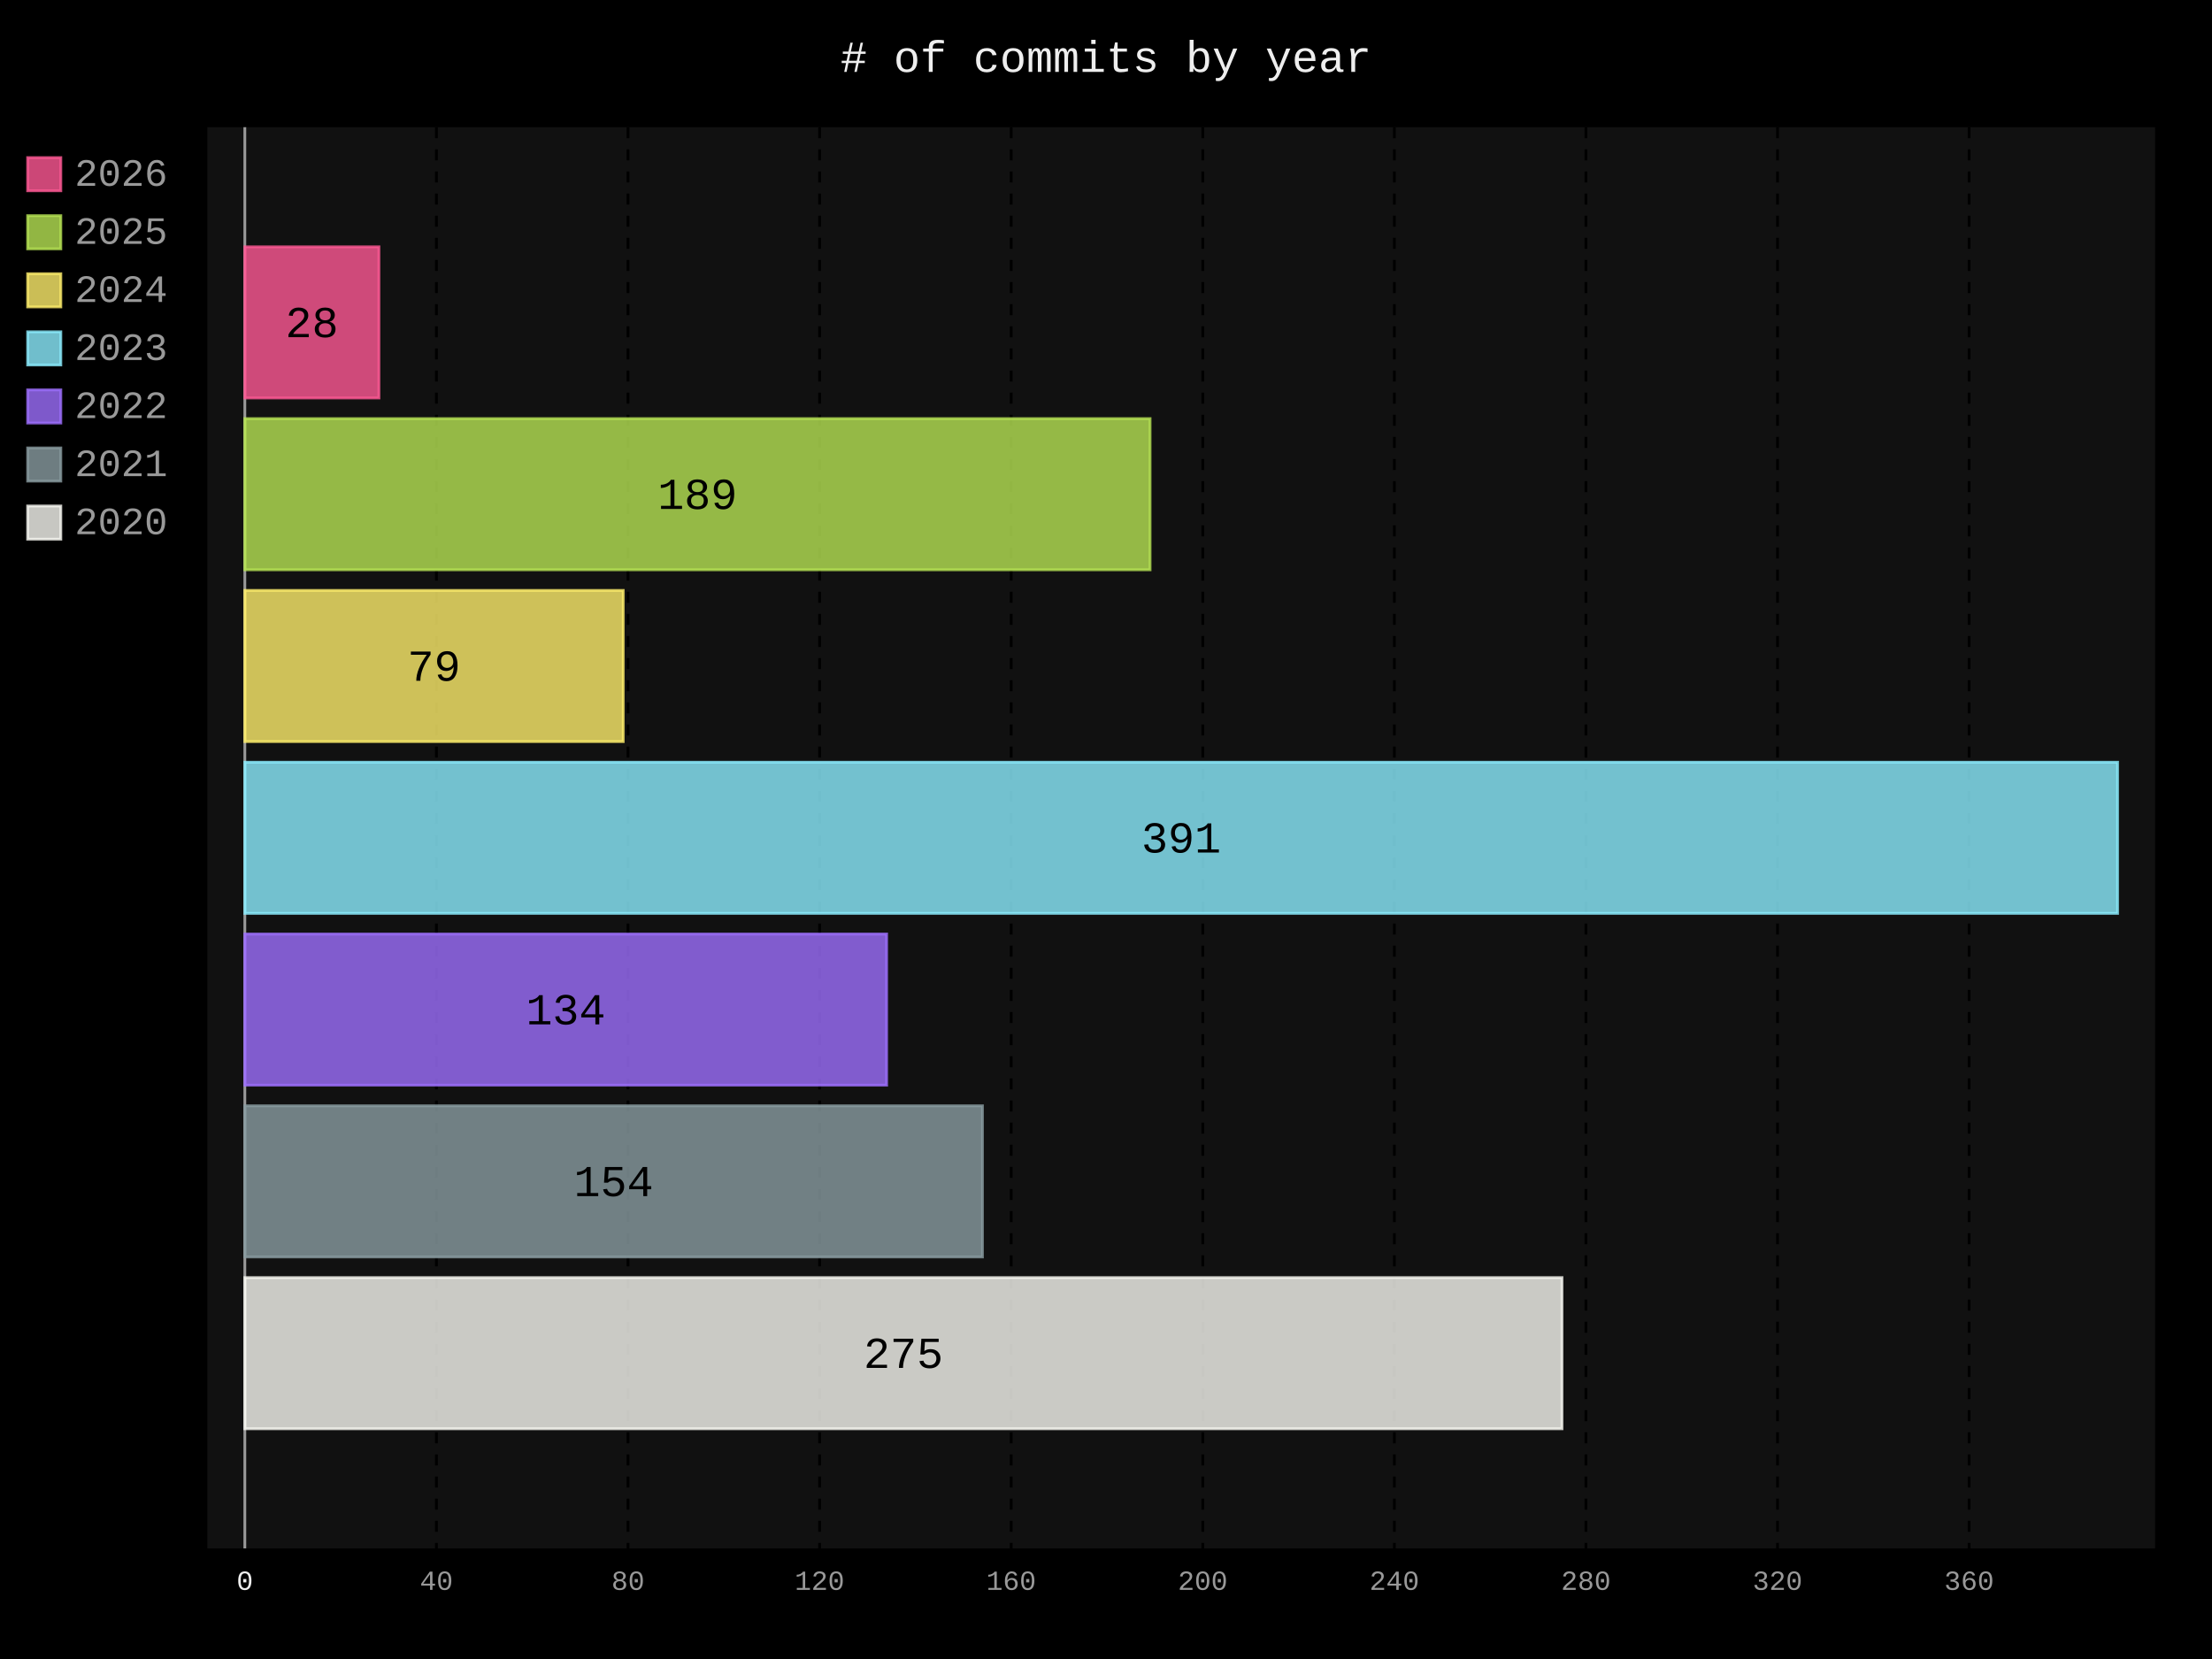
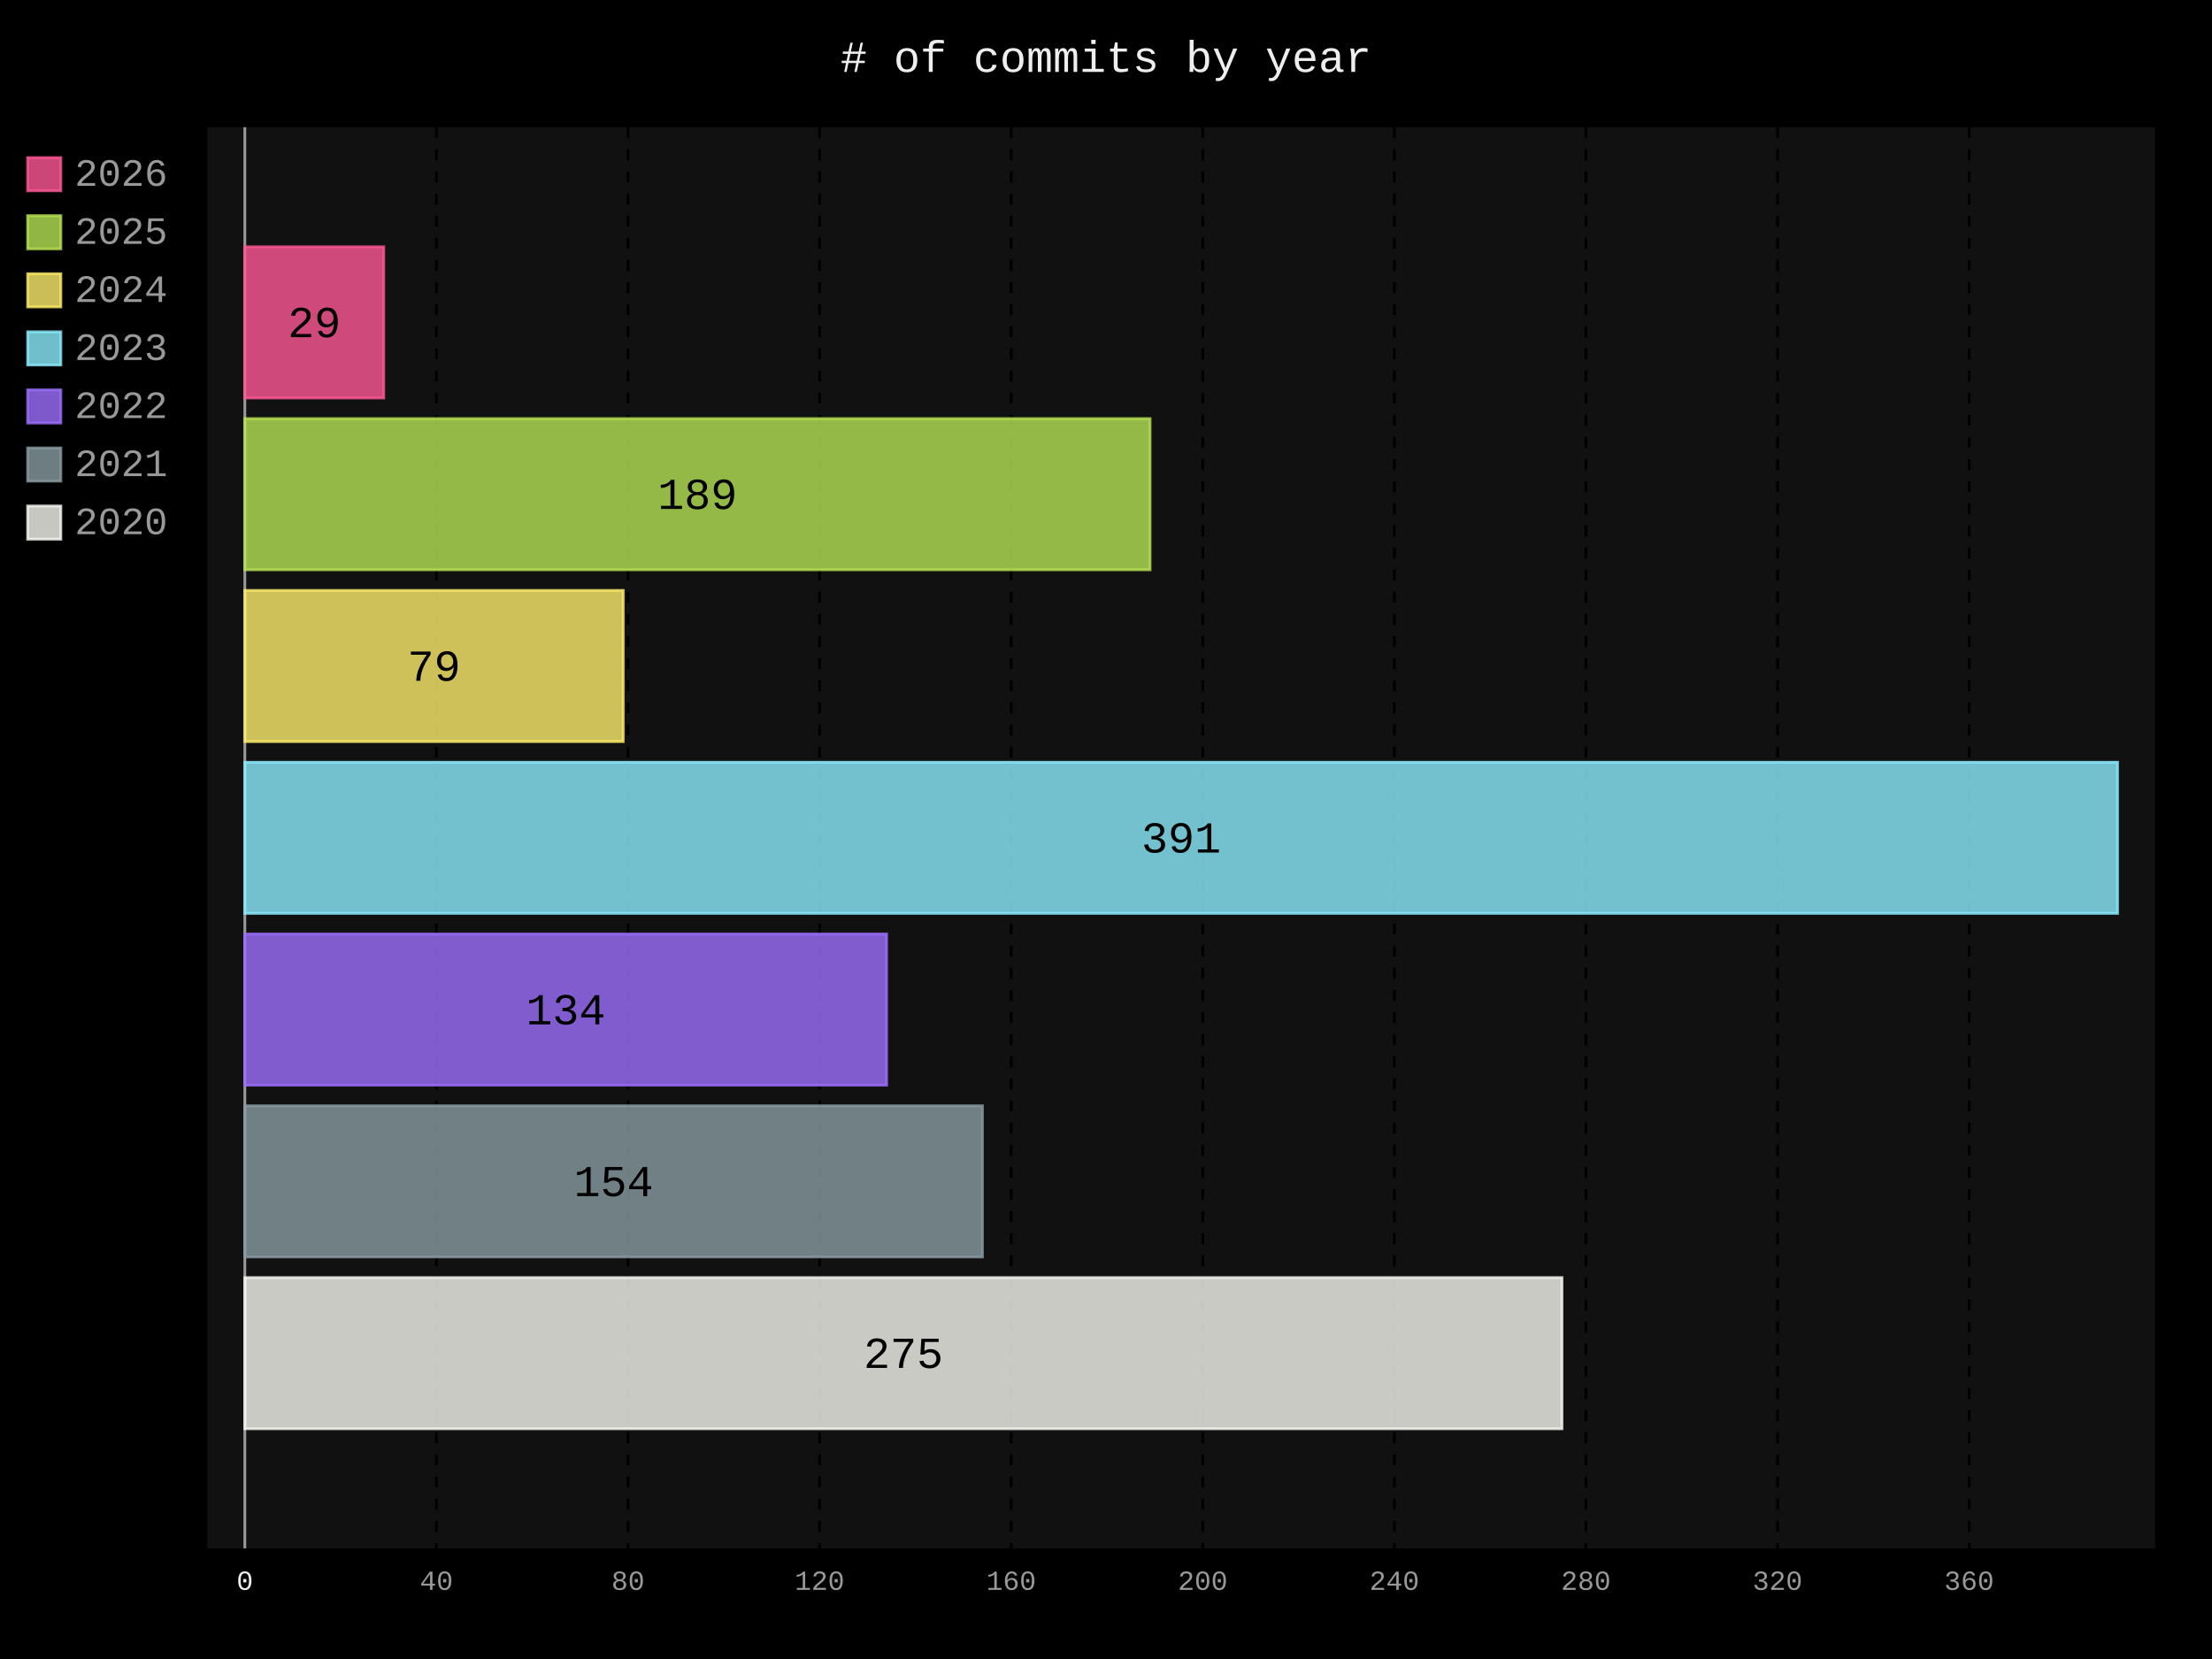
- <svg xmlns="http://www.w3.org/2000/svg" id="chart-4ba71ef9-d770-41bc-a4f9-247d31ef059a" class="pygal-chart" viewBox="0 0 800 600">
+ <svg xmlns="http://www.w3.org/2000/svg" id="chart-0313b10b-5235-4a90-a281-8468c817802d" class="pygal-chart" viewBox="0 0 800 600">
  <defs>
-     <style type="text/css">#chart-4ba71ef9-d770-41bc-a4f9-247d31ef059a{-webkit-user-select:none;-webkit-font-smoothing:antialiased;font-family:Consolas,"Liberation Mono",Menlo,Courier,monospace}#chart-4ba71ef9-d770-41bc-a4f9-247d31ef059a .title{font-family:Consolas,"Liberation Mono",Menlo,Courier,monospace;font-size:16px}#chart-4ba71ef9-d770-41bc-a4f9-247d31ef059a .legends .legend text{font-family:Consolas,"Liberation Mono",Menlo,Courier,monospace;font-size:14px}#chart-4ba71ef9-d770-41bc-a4f9-247d31ef059a .axis text{font-family:Consolas,"Liberation Mono",Menlo,Courier,monospace;font-size:10px}#chart-4ba71ef9-d770-41bc-a4f9-247d31ef059a .axis text.major{font-family:Consolas,"Liberation Mono",Menlo,Courier,monospace;font-size:10px}#chart-4ba71ef9-d770-41bc-a4f9-247d31ef059a .text-overlay text.value{font-family:Consolas,"Liberation Mono",Menlo,Courier,monospace;font-size:16px}#chart-4ba71ef9-d770-41bc-a4f9-247d31ef059a .text-overlay text.label{font-family:Consolas,"Liberation Mono",Menlo,Courier,monospace;font-size:10px}#chart-4ba71ef9-d770-41bc-a4f9-247d31ef059a .tooltip{font-family:Consolas,"Liberation Mono",Menlo,Courier,monospace;font-size:14px}#chart-4ba71ef9-d770-41bc-a4f9-247d31ef059a text.no_data{font-family:Consolas,"Liberation Mono",Menlo,Courier,monospace;font-size:64px}
- #chart-4ba71ef9-d770-41bc-a4f9-247d31ef059a{background-color:black}#chart-4ba71ef9-d770-41bc-a4f9-247d31ef059a path,#chart-4ba71ef9-d770-41bc-a4f9-247d31ef059a line,#chart-4ba71ef9-d770-41bc-a4f9-247d31ef059a rect,#chart-4ba71ef9-d770-41bc-a4f9-247d31ef059a circle{-webkit-transition:250ms;-moz-transition:250ms;transition:250ms}#chart-4ba71ef9-d770-41bc-a4f9-247d31ef059a .graph &gt; .background{fill:black}#chart-4ba71ef9-d770-41bc-a4f9-247d31ef059a .plot &gt; .background{fill:#111}#chart-4ba71ef9-d770-41bc-a4f9-247d31ef059a .graph{fill:#999}#chart-4ba71ef9-d770-41bc-a4f9-247d31ef059a text.no_data{fill:#eee}#chart-4ba71ef9-d770-41bc-a4f9-247d31ef059a .title{fill:#eee}#chart-4ba71ef9-d770-41bc-a4f9-247d31ef059a .legends .legend text{fill:#999}#chart-4ba71ef9-d770-41bc-a4f9-247d31ef059a .legends .legend:hover text{fill:#eee}#chart-4ba71ef9-d770-41bc-a4f9-247d31ef059a .axis .line{stroke:#eee}#chart-4ba71ef9-d770-41bc-a4f9-247d31ef059a .axis .guide.line{stroke:#555}#chart-4ba71ef9-d770-41bc-a4f9-247d31ef059a .axis .major.line{stroke:#999}#chart-4ba71ef9-d770-41bc-a4f9-247d31ef059a .axis text.major{fill:#eee}#chart-4ba71ef9-d770-41bc-a4f9-247d31ef059a .axis.y .guides:hover .guide.line,#chart-4ba71ef9-d770-41bc-a4f9-247d31ef059a .line-graph .axis.x .guides:hover .guide.line,#chart-4ba71ef9-d770-41bc-a4f9-247d31ef059a .stackedline-graph .axis.x .guides:hover .guide.line,#chart-4ba71ef9-d770-41bc-a4f9-247d31ef059a .xy-graph .axis.x .guides:hover .guide.line{stroke:#eee}#chart-4ba71ef9-d770-41bc-a4f9-247d31ef059a .axis .guides:hover text{fill:#eee}#chart-4ba71ef9-d770-41bc-a4f9-247d31ef059a .reactive{fill-opacity:.8;stroke-opacity:.8;stroke-width:1}#chart-4ba71ef9-d770-41bc-a4f9-247d31ef059a .ci{stroke:#999}#chart-4ba71ef9-d770-41bc-a4f9-247d31ef059a .reactive.active,#chart-4ba71ef9-d770-41bc-a4f9-247d31ef059a .active .reactive{fill-opacity:.4;stroke-opacity:.9;stroke-width:4}#chart-4ba71ef9-d770-41bc-a4f9-247d31ef059a .ci .reactive.active{stroke-width:1.5}#chart-4ba71ef9-d770-41bc-a4f9-247d31ef059a .series text{fill:#eee}#chart-4ba71ef9-d770-41bc-a4f9-247d31ef059a .tooltip rect{fill:#111;stroke:#eee;-webkit-transition:opacity 250ms;-moz-transition:opacity 250ms;transition:opacity 250ms}#chart-4ba71ef9-d770-41bc-a4f9-247d31ef059a .tooltip .label{fill:#999}#chart-4ba71ef9-d770-41bc-a4f9-247d31ef059a .tooltip .label{fill:#999}#chart-4ba71ef9-d770-41bc-a4f9-247d31ef059a .tooltip .legend{font-size:.8em;fill:#555}#chart-4ba71ef9-d770-41bc-a4f9-247d31ef059a .tooltip .x_label{font-size:.6em;fill:#eee}#chart-4ba71ef9-d770-41bc-a4f9-247d31ef059a .tooltip .xlink{font-size:.5em;text-decoration:underline}#chart-4ba71ef9-d770-41bc-a4f9-247d31ef059a .tooltip .value{font-size:1.5em}#chart-4ba71ef9-d770-41bc-a4f9-247d31ef059a .bound{font-size:.5em}#chart-4ba71ef9-d770-41bc-a4f9-247d31ef059a .max-value{font-size:.75em;fill:#555}#chart-4ba71ef9-d770-41bc-a4f9-247d31ef059a .map-element{fill:#111;stroke:#555 !important}#chart-4ba71ef9-d770-41bc-a4f9-247d31ef059a .map-element .reactive{fill-opacity:inherit;stroke-opacity:inherit}#chart-4ba71ef9-d770-41bc-a4f9-247d31ef059a .color-0,#chart-4ba71ef9-d770-41bc-a4f9-247d31ef059a .color-0 a:visited{stroke:#ff5995;fill:#ff5995}#chart-4ba71ef9-d770-41bc-a4f9-247d31ef059a .color-1,#chart-4ba71ef9-d770-41bc-a4f9-247d31ef059a .color-1 a:visited{stroke:#b6e354;fill:#b6e354}#chart-4ba71ef9-d770-41bc-a4f9-247d31ef059a .color-2,#chart-4ba71ef9-d770-41bc-a4f9-247d31ef059a .color-2 a:visited{stroke:#feed6c;fill:#feed6c}#chart-4ba71ef9-d770-41bc-a4f9-247d31ef059a .color-3,#chart-4ba71ef9-d770-41bc-a4f9-247d31ef059a .color-3 a:visited{stroke:#8cedff;fill:#8cedff}#chart-4ba71ef9-d770-41bc-a4f9-247d31ef059a .color-4,#chart-4ba71ef9-d770-41bc-a4f9-247d31ef059a .color-4 a:visited{stroke:#9e6ffe;fill:#9e6ffe}#chart-4ba71ef9-d770-41bc-a4f9-247d31ef059a .color-5,#chart-4ba71ef9-d770-41bc-a4f9-247d31ef059a .color-5 a:visited{stroke:#899ca1;fill:#899ca1}#chart-4ba71ef9-d770-41bc-a4f9-247d31ef059a .color-6,#chart-4ba71ef9-d770-41bc-a4f9-247d31ef059a .color-6 a:visited{stroke:#f8f8f2;fill:#f8f8f2}#chart-4ba71ef9-d770-41bc-a4f9-247d31ef059a .text-overlay .color-0 text{fill:black}#chart-4ba71ef9-d770-41bc-a4f9-247d31ef059a .text-overlay .color-1 text{fill:black}#chart-4ba71ef9-d770-41bc-a4f9-247d31ef059a .text-overlay .color-2 text{fill:black}#chart-4ba71ef9-d770-41bc-a4f9-247d31ef059a .text-overlay .color-3 text{fill:black}#chart-4ba71ef9-d770-41bc-a4f9-247d31ef059a .text-overlay .color-4 text{fill:black}#chart-4ba71ef9-d770-41bc-a4f9-247d31ef059a .text-overlay .color-5 text{fill:black}#chart-4ba71ef9-d770-41bc-a4f9-247d31ef059a .text-overlay .color-6 text{fill:black}
- #chart-4ba71ef9-d770-41bc-a4f9-247d31ef059a text.no_data{text-anchor:middle}#chart-4ba71ef9-d770-41bc-a4f9-247d31ef059a .guide.line{fill:none}#chart-4ba71ef9-d770-41bc-a4f9-247d31ef059a .centered{text-anchor:middle}#chart-4ba71ef9-d770-41bc-a4f9-247d31ef059a .title{text-anchor:middle}#chart-4ba71ef9-d770-41bc-a4f9-247d31ef059a .legends .legend text{fill-opacity:1}#chart-4ba71ef9-d770-41bc-a4f9-247d31ef059a .axis.x text{text-anchor:middle}#chart-4ba71ef9-d770-41bc-a4f9-247d31ef059a .axis.x:not(.web) text[transform]{text-anchor:start}#chart-4ba71ef9-d770-41bc-a4f9-247d31ef059a .axis.x:not(.web) text[transform].backwards{text-anchor:end}#chart-4ba71ef9-d770-41bc-a4f9-247d31ef059a .axis.y text{text-anchor:end}#chart-4ba71ef9-d770-41bc-a4f9-247d31ef059a .axis.y text[transform].backwards{text-anchor:start}#chart-4ba71ef9-d770-41bc-a4f9-247d31ef059a .axis.y2 text{text-anchor:start}#chart-4ba71ef9-d770-41bc-a4f9-247d31ef059a .axis.y2 text[transform].backwards{text-anchor:end}#chart-4ba71ef9-d770-41bc-a4f9-247d31ef059a .axis .guide.line{stroke-dasharray:4,4;stroke:black}#chart-4ba71ef9-d770-41bc-a4f9-247d31ef059a .axis .major.guide.line{stroke-dasharray:6,6;stroke:black}#chart-4ba71ef9-d770-41bc-a4f9-247d31ef059a .horizontal .axis.y .guide.line,#chart-4ba71ef9-d770-41bc-a4f9-247d31ef059a .horizontal .axis.y2 .guide.line,#chart-4ba71ef9-d770-41bc-a4f9-247d31ef059a .vertical .axis.x .guide.line{opacity:0}#chart-4ba71ef9-d770-41bc-a4f9-247d31ef059a .horizontal .axis.always_show .guide.line,#chart-4ba71ef9-d770-41bc-a4f9-247d31ef059a .vertical .axis.always_show .guide.line{opacity:1 !important}#chart-4ba71ef9-d770-41bc-a4f9-247d31ef059a .axis.y .guides:hover .guide.line,#chart-4ba71ef9-d770-41bc-a4f9-247d31ef059a .axis.y2 .guides:hover .guide.line,#chart-4ba71ef9-d770-41bc-a4f9-247d31ef059a .axis.x .guides:hover .guide.line{opacity:1}#chart-4ba71ef9-d770-41bc-a4f9-247d31ef059a .axis .guides:hover text{opacity:1}#chart-4ba71ef9-d770-41bc-a4f9-247d31ef059a .nofill{fill:none}#chart-4ba71ef9-d770-41bc-a4f9-247d31ef059a .subtle-fill{fill-opacity:.2}#chart-4ba71ef9-d770-41bc-a4f9-247d31ef059a .dot{stroke-width:1px;fill-opacity:1;stroke-opacity:1}#chart-4ba71ef9-d770-41bc-a4f9-247d31ef059a .dot.active{stroke-width:5px}#chart-4ba71ef9-d770-41bc-a4f9-247d31ef059a .dot.negative{fill:transparent}#chart-4ba71ef9-d770-41bc-a4f9-247d31ef059a text,#chart-4ba71ef9-d770-41bc-a4f9-247d31ef059a tspan{stroke:none !important}#chart-4ba71ef9-d770-41bc-a4f9-247d31ef059a .series text.active{opacity:1}#chart-4ba71ef9-d770-41bc-a4f9-247d31ef059a .tooltip rect{fill-opacity:.95;stroke-width:.5}#chart-4ba71ef9-d770-41bc-a4f9-247d31ef059a .tooltip text{fill-opacity:1}#chart-4ba71ef9-d770-41bc-a4f9-247d31ef059a .showable{visibility:hidden}#chart-4ba71ef9-d770-41bc-a4f9-247d31ef059a .showable.shown{visibility:visible}#chart-4ba71ef9-d770-41bc-a4f9-247d31ef059a .gauge-background{fill:rgba(229,229,229,1);stroke:none}#chart-4ba71ef9-d770-41bc-a4f9-247d31ef059a .bg-lines{stroke:black;stroke-width:2px}</style>
+     <style type="text/css">#chart-0313b10b-5235-4a90-a281-8468c817802d{-webkit-user-select:none;-webkit-font-smoothing:antialiased;font-family:Consolas,"Liberation Mono",Menlo,Courier,monospace}#chart-0313b10b-5235-4a90-a281-8468c817802d .title{font-family:Consolas,"Liberation Mono",Menlo,Courier,monospace;font-size:16px}#chart-0313b10b-5235-4a90-a281-8468c817802d .legends .legend text{font-family:Consolas,"Liberation Mono",Menlo,Courier,monospace;font-size:14px}#chart-0313b10b-5235-4a90-a281-8468c817802d .axis text{font-family:Consolas,"Liberation Mono",Menlo,Courier,monospace;font-size:10px}#chart-0313b10b-5235-4a90-a281-8468c817802d .axis text.major{font-family:Consolas,"Liberation Mono",Menlo,Courier,monospace;font-size:10px}#chart-0313b10b-5235-4a90-a281-8468c817802d .text-overlay text.value{font-family:Consolas,"Liberation Mono",Menlo,Courier,monospace;font-size:16px}#chart-0313b10b-5235-4a90-a281-8468c817802d .text-overlay text.label{font-family:Consolas,"Liberation Mono",Menlo,Courier,monospace;font-size:10px}#chart-0313b10b-5235-4a90-a281-8468c817802d .tooltip{font-family:Consolas,"Liberation Mono",Menlo,Courier,monospace;font-size:14px}#chart-0313b10b-5235-4a90-a281-8468c817802d text.no_data{font-family:Consolas,"Liberation Mono",Menlo,Courier,monospace;font-size:64px}
+ #chart-0313b10b-5235-4a90-a281-8468c817802d{background-color:black}#chart-0313b10b-5235-4a90-a281-8468c817802d path,#chart-0313b10b-5235-4a90-a281-8468c817802d line,#chart-0313b10b-5235-4a90-a281-8468c817802d rect,#chart-0313b10b-5235-4a90-a281-8468c817802d circle{-webkit-transition:250ms;-moz-transition:250ms;transition:250ms}#chart-0313b10b-5235-4a90-a281-8468c817802d .graph &gt; .background{fill:black}#chart-0313b10b-5235-4a90-a281-8468c817802d .plot &gt; .background{fill:#111}#chart-0313b10b-5235-4a90-a281-8468c817802d .graph{fill:#999}#chart-0313b10b-5235-4a90-a281-8468c817802d text.no_data{fill:#eee}#chart-0313b10b-5235-4a90-a281-8468c817802d .title{fill:#eee}#chart-0313b10b-5235-4a90-a281-8468c817802d .legends .legend text{fill:#999}#chart-0313b10b-5235-4a90-a281-8468c817802d .legends .legend:hover text{fill:#eee}#chart-0313b10b-5235-4a90-a281-8468c817802d .axis .line{stroke:#eee}#chart-0313b10b-5235-4a90-a281-8468c817802d .axis .guide.line{stroke:#555}#chart-0313b10b-5235-4a90-a281-8468c817802d .axis .major.line{stroke:#999}#chart-0313b10b-5235-4a90-a281-8468c817802d .axis text.major{fill:#eee}#chart-0313b10b-5235-4a90-a281-8468c817802d .axis.y .guides:hover .guide.line,#chart-0313b10b-5235-4a90-a281-8468c817802d .line-graph .axis.x .guides:hover .guide.line,#chart-0313b10b-5235-4a90-a281-8468c817802d .stackedline-graph .axis.x .guides:hover .guide.line,#chart-0313b10b-5235-4a90-a281-8468c817802d .xy-graph .axis.x .guides:hover .guide.line{stroke:#eee}#chart-0313b10b-5235-4a90-a281-8468c817802d .axis .guides:hover text{fill:#eee}#chart-0313b10b-5235-4a90-a281-8468c817802d .reactive{fill-opacity:.8;stroke-opacity:.8;stroke-width:1}#chart-0313b10b-5235-4a90-a281-8468c817802d .ci{stroke:#999}#chart-0313b10b-5235-4a90-a281-8468c817802d .reactive.active,#chart-0313b10b-5235-4a90-a281-8468c817802d .active .reactive{fill-opacity:.4;stroke-opacity:.9;stroke-width:4}#chart-0313b10b-5235-4a90-a281-8468c817802d .ci .reactive.active{stroke-width:1.5}#chart-0313b10b-5235-4a90-a281-8468c817802d .series text{fill:#eee}#chart-0313b10b-5235-4a90-a281-8468c817802d .tooltip rect{fill:#111;stroke:#eee;-webkit-transition:opacity 250ms;-moz-transition:opacity 250ms;transition:opacity 250ms}#chart-0313b10b-5235-4a90-a281-8468c817802d .tooltip .label{fill:#999}#chart-0313b10b-5235-4a90-a281-8468c817802d .tooltip .label{fill:#999}#chart-0313b10b-5235-4a90-a281-8468c817802d .tooltip .legend{font-size:.8em;fill:#555}#chart-0313b10b-5235-4a90-a281-8468c817802d .tooltip .x_label{font-size:.6em;fill:#eee}#chart-0313b10b-5235-4a90-a281-8468c817802d .tooltip .xlink{font-size:.5em;text-decoration:underline}#chart-0313b10b-5235-4a90-a281-8468c817802d .tooltip .value{font-size:1.5em}#chart-0313b10b-5235-4a90-a281-8468c817802d .bound{font-size:.5em}#chart-0313b10b-5235-4a90-a281-8468c817802d .max-value{font-size:.75em;fill:#555}#chart-0313b10b-5235-4a90-a281-8468c817802d .map-element{fill:#111;stroke:#555 !important}#chart-0313b10b-5235-4a90-a281-8468c817802d .map-element .reactive{fill-opacity:inherit;stroke-opacity:inherit}#chart-0313b10b-5235-4a90-a281-8468c817802d .color-0,#chart-0313b10b-5235-4a90-a281-8468c817802d .color-0 a:visited{stroke:#ff5995;fill:#ff5995}#chart-0313b10b-5235-4a90-a281-8468c817802d .color-1,#chart-0313b10b-5235-4a90-a281-8468c817802d .color-1 a:visited{stroke:#b6e354;fill:#b6e354}#chart-0313b10b-5235-4a90-a281-8468c817802d .color-2,#chart-0313b10b-5235-4a90-a281-8468c817802d .color-2 a:visited{stroke:#feed6c;fill:#feed6c}#chart-0313b10b-5235-4a90-a281-8468c817802d .color-3,#chart-0313b10b-5235-4a90-a281-8468c817802d .color-3 a:visited{stroke:#8cedff;fill:#8cedff}#chart-0313b10b-5235-4a90-a281-8468c817802d .color-4,#chart-0313b10b-5235-4a90-a281-8468c817802d .color-4 a:visited{stroke:#9e6ffe;fill:#9e6ffe}#chart-0313b10b-5235-4a90-a281-8468c817802d .color-5,#chart-0313b10b-5235-4a90-a281-8468c817802d .color-5 a:visited{stroke:#899ca1;fill:#899ca1}#chart-0313b10b-5235-4a90-a281-8468c817802d .color-6,#chart-0313b10b-5235-4a90-a281-8468c817802d .color-6 a:visited{stroke:#f8f8f2;fill:#f8f8f2}#chart-0313b10b-5235-4a90-a281-8468c817802d .text-overlay .color-0 text{fill:black}#chart-0313b10b-5235-4a90-a281-8468c817802d .text-overlay .color-1 text{fill:black}#chart-0313b10b-5235-4a90-a281-8468c817802d .text-overlay .color-2 text{fill:black}#chart-0313b10b-5235-4a90-a281-8468c817802d .text-overlay .color-3 text{fill:black}#chart-0313b10b-5235-4a90-a281-8468c817802d .text-overlay .color-4 text{fill:black}#chart-0313b10b-5235-4a90-a281-8468c817802d .text-overlay .color-5 text{fill:black}#chart-0313b10b-5235-4a90-a281-8468c817802d .text-overlay .color-6 text{fill:black}
+ #chart-0313b10b-5235-4a90-a281-8468c817802d text.no_data{text-anchor:middle}#chart-0313b10b-5235-4a90-a281-8468c817802d .guide.line{fill:none}#chart-0313b10b-5235-4a90-a281-8468c817802d .centered{text-anchor:middle}#chart-0313b10b-5235-4a90-a281-8468c817802d .title{text-anchor:middle}#chart-0313b10b-5235-4a90-a281-8468c817802d .legends .legend text{fill-opacity:1}#chart-0313b10b-5235-4a90-a281-8468c817802d .axis.x text{text-anchor:middle}#chart-0313b10b-5235-4a90-a281-8468c817802d .axis.x:not(.web) text[transform]{text-anchor:start}#chart-0313b10b-5235-4a90-a281-8468c817802d .axis.x:not(.web) text[transform].backwards{text-anchor:end}#chart-0313b10b-5235-4a90-a281-8468c817802d .axis.y text{text-anchor:end}#chart-0313b10b-5235-4a90-a281-8468c817802d .axis.y text[transform].backwards{text-anchor:start}#chart-0313b10b-5235-4a90-a281-8468c817802d .axis.y2 text{text-anchor:start}#chart-0313b10b-5235-4a90-a281-8468c817802d .axis.y2 text[transform].backwards{text-anchor:end}#chart-0313b10b-5235-4a90-a281-8468c817802d .axis .guide.line{stroke-dasharray:4,4;stroke:black}#chart-0313b10b-5235-4a90-a281-8468c817802d .axis .major.guide.line{stroke-dasharray:6,6;stroke:black}#chart-0313b10b-5235-4a90-a281-8468c817802d .horizontal .axis.y .guide.line,#chart-0313b10b-5235-4a90-a281-8468c817802d .horizontal .axis.y2 .guide.line,#chart-0313b10b-5235-4a90-a281-8468c817802d .vertical .axis.x .guide.line{opacity:0}#chart-0313b10b-5235-4a90-a281-8468c817802d .horizontal .axis.always_show .guide.line,#chart-0313b10b-5235-4a90-a281-8468c817802d .vertical .axis.always_show .guide.line{opacity:1 !important}#chart-0313b10b-5235-4a90-a281-8468c817802d .axis.y .guides:hover .guide.line,#chart-0313b10b-5235-4a90-a281-8468c817802d .axis.y2 .guides:hover .guide.line,#chart-0313b10b-5235-4a90-a281-8468c817802d .axis.x .guides:hover .guide.line{opacity:1}#chart-0313b10b-5235-4a90-a281-8468c817802d .axis .guides:hover text{opacity:1}#chart-0313b10b-5235-4a90-a281-8468c817802d .nofill{fill:none}#chart-0313b10b-5235-4a90-a281-8468c817802d .subtle-fill{fill-opacity:.2}#chart-0313b10b-5235-4a90-a281-8468c817802d .dot{stroke-width:1px;fill-opacity:1;stroke-opacity:1}#chart-0313b10b-5235-4a90-a281-8468c817802d .dot.active{stroke-width:5px}#chart-0313b10b-5235-4a90-a281-8468c817802d .dot.negative{fill:transparent}#chart-0313b10b-5235-4a90-a281-8468c817802d text,#chart-0313b10b-5235-4a90-a281-8468c817802d tspan{stroke:none !important}#chart-0313b10b-5235-4a90-a281-8468c817802d .series text.active{opacity:1}#chart-0313b10b-5235-4a90-a281-8468c817802d .tooltip rect{fill-opacity:.95;stroke-width:.5}#chart-0313b10b-5235-4a90-a281-8468c817802d .tooltip text{fill-opacity:1}#chart-0313b10b-5235-4a90-a281-8468c817802d .showable{visibility:hidden}#chart-0313b10b-5235-4a90-a281-8468c817802d .showable.shown{visibility:visible}#chart-0313b10b-5235-4a90-a281-8468c817802d .gauge-background{fill:rgba(229,229,229,1);stroke:none}#chart-0313b10b-5235-4a90-a281-8468c817802d .bg-lines{stroke:black;stroke-width:2px}</style>
  </defs>
  <g class="graph horizontalbar-graph horizontal">
    <rect x="0" y="0" width="800" height="600" class="background" />
    <g transform="translate(75, 46)" class="plot">
      <rect x="0" y="0" width="704.4" height="514" class="background" />
      <g class="axis x always_show">
        <g class="guides">
          <path d="M13.546 0 v514" class="axis major line" />
          <text x="13.546" y="529.0" class="major">0</text>
        </g>
        <g class="guides">
          <path d="M82.836 0 v514" class="guide line" />
          <text x="82.836" y="529.0" class="">40</text>
        </g>
        <g class="guides">
          <path d="M152.126 0 v514" class="guide line" />
          <text x="152.126" y="529.0" class="">80</text>
        </g>
        <g class="guides">
          <path d="M221.416 0 v514" class="guide line" />
          <text x="221.416" y="529.0" class="">120</text>
        </g>
        <g class="guides">
          <path d="M290.705 0 v514" class="guide line" />
          <text x="290.705" y="529.0" class="">160</text>
        </g>
        <g class="guides">
          <path d="M359.995 0 v514" class="guide line" />
          <text x="359.995" y="529.0" class="">200</text>
        </g>
        <g class="guides">
          <path d="M429.285 0 v514" class="guide line" />
          <text x="429.285" y="529.0" class="">240</text>
        </g>
        <g class="guides">
          <path d="M498.575 0 v514" class="guide line" />
          <text x="498.575" y="529.0" class="">280</text>
        </g>
        <g class="guides">
          <path d="M567.864 0 v514" class="guide line" />
          <text x="567.864" y="529.0" class="">320</text>
        </g>
        <g class="guides">
          <path d="M637.154 0 v514" class="guide line" />
          <text x="637.154" y="529.0" class="">360</text>
        </g>
      </g>
      <g class="series serie-6 color-6">
        <g class="bars">
          <g class="bar">
            <rect x="13.546" y="416.058" rx="0" ry="0" width="476.367" height="54.676" class="rect reactive tooltip-trigger" />
          </g>
        </g>
      </g>
      <g class="series serie-5 color-5">
        <g class="bars">
          <g class="bar">
            <rect x="13.546" y="353.926" rx="0" ry="0" width="266.766" height="54.676" class="rect reactive tooltip-trigger" />
          </g>
        </g>
      </g>
      <g class="series serie-4 color-4">
        <g class="bars">
          <g class="bar">
            <rect x="13.546" y="291.794" rx="0" ry="0" width="232.121" height="54.676" class="rect reactive tooltip-trigger" />
          </g>
        </g>
      </g>
      <g class="series serie-3 color-3">
        <g class="bars">
          <g class="bar">
            <rect x="13.546" y="229.662" rx="0" ry="0" width="677.308" height="54.676" class="rect reactive tooltip-trigger" />
          </g>
        </g>
      </g>
      <g class="series serie-2 color-2">
        <g class="bars">
          <g class="bar">
            <rect x="13.546" y="167.53" rx="0" ry="0" width="136.847" height="54.676" class="rect reactive tooltip-trigger" />
          </g>
        </g>
      </g>
      <g class="series serie-1 color-1">
        <g class="bars">
          <g class="bar">
            <rect x="13.546" y="105.398" rx="0" ry="0" width="327.394" height="54.676" class="rect reactive tooltip-trigger" />
          </g>
        </g>
      </g>
      <g class="series serie-0 color-0">
        <g class="bars">
          <g class="bar">
-             <rect x="13.546" y="43.266" rx="0" ry="0" width="48.503" height="54.676" class="rect reactive tooltip-trigger" />
+             <rect x="13.546" y="43.266" rx="0" ry="0" width="50.235" height="54.676" class="rect reactive tooltip-trigger" />
          </g>
        </g>
      </g>
    </g>
    <g class="titles">
      <text x="400.0" y="26" class="title plot_title"># of commits by year</text>
    </g>
    <g transform="translate(75, 46)" class="plot overlay">
      <g class="series serie-6 color-6" />
      <g class="series serie-5 color-5" />
      <g class="series serie-4 color-4" />
      <g class="series serie-3 color-3" />
      <g class="series serie-2 color-2" />
      <g class="series serie-1 color-1" />
      <g class="series serie-0 color-0" />
    </g>
    <g transform="translate(75, 46)" class="plot text-overlay">
      <g class="series serie-6 color-6">
        <text text-anchor="middle" x="251.73" y="448.729" class="value">275</text>
      </g>
      <g class="series serie-5 color-5">
        <text text-anchor="middle" x="146.929" y="386.597" class="value">154</text>
      </g>
      <g class="series serie-4 color-4">
        <text text-anchor="middle" x="129.607" y="324.465" class="value">134</text>
      </g>
      <g class="series serie-3 color-3">
        <text text-anchor="middle" x="352.2" y="262.333" class="value">391</text>
      </g>
      <g class="series serie-2 color-2">
        <text text-anchor="middle" x="81.97" y="200.201" class="value">79</text>
      </g>
      <g class="series serie-1 color-1">
        <text text-anchor="middle" x="177.243" y="138.07" class="value">189</text>
      </g>
      <g class="series serie-0 color-0">
-         <text text-anchor="middle" x="37.798" y="75.938" class="value">28</text>
+         <text text-anchor="middle" x="38.664" y="75.938" class="value">29</text>
      </g>
    </g>
    <g transform="translate(75, 46)" class="plot tooltip-overlay">
      <g transform="translate(0 0)" style="opacity: 0" class="tooltip">
        <rect rx="0" ry="0" width="0" height="0" class="tooltip-box" />
        <g class="text" />
      </g>
    </g>
    <g transform="translate(10, 56)" class="legends">
      <g id="activate-serie-0" class="legend reactive activate-serie">
        <rect x="0.0" y="1.0" width="12" height="12" class="color-0 reactive" />
        <text x="17.0" y="11.2">2026</text>
      </g>
      <g id="activate-serie-1" class="legend reactive activate-serie">
        <rect x="0.0" y="22.0" width="12" height="12" class="color-1 reactive" />
        <text x="17.0" y="32.2">2025</text>
      </g>
      <g id="activate-serie-2" class="legend reactive activate-serie">
        <rect x="0.0" y="43.0" width="12" height="12" class="color-2 reactive" />
        <text x="17.0" y="53.2">2024</text>
      </g>
      <g id="activate-serie-3" class="legend reactive activate-serie">
        <rect x="0.0" y="64.0" width="12" height="12" class="color-3 reactive" />
        <text x="17.0" y="74.2">2023</text>
      </g>
      <g id="activate-serie-4" class="legend reactive activate-serie">
        <rect x="0.0" y="85.0" width="12" height="12" class="color-4 reactive" />
        <text x="17.0" y="95.2">2022</text>
      </g>
      <g id="activate-serie-5" class="legend reactive activate-serie">
        <rect x="0.0" y="106.0" width="12" height="12" class="color-5 reactive" />
        <text x="17.0" y="116.2">2021</text>
      </g>
      <g id="activate-serie-6" class="legend reactive activate-serie">
        <rect x="0.0" y="127.0" width="12" height="12" class="color-6 reactive" />
        <text x="17.0" y="137.2">2020</text>
      </g>
    </g>
    <g transform="translate(790, 56)" class="legends" />
  </g>
</svg>
